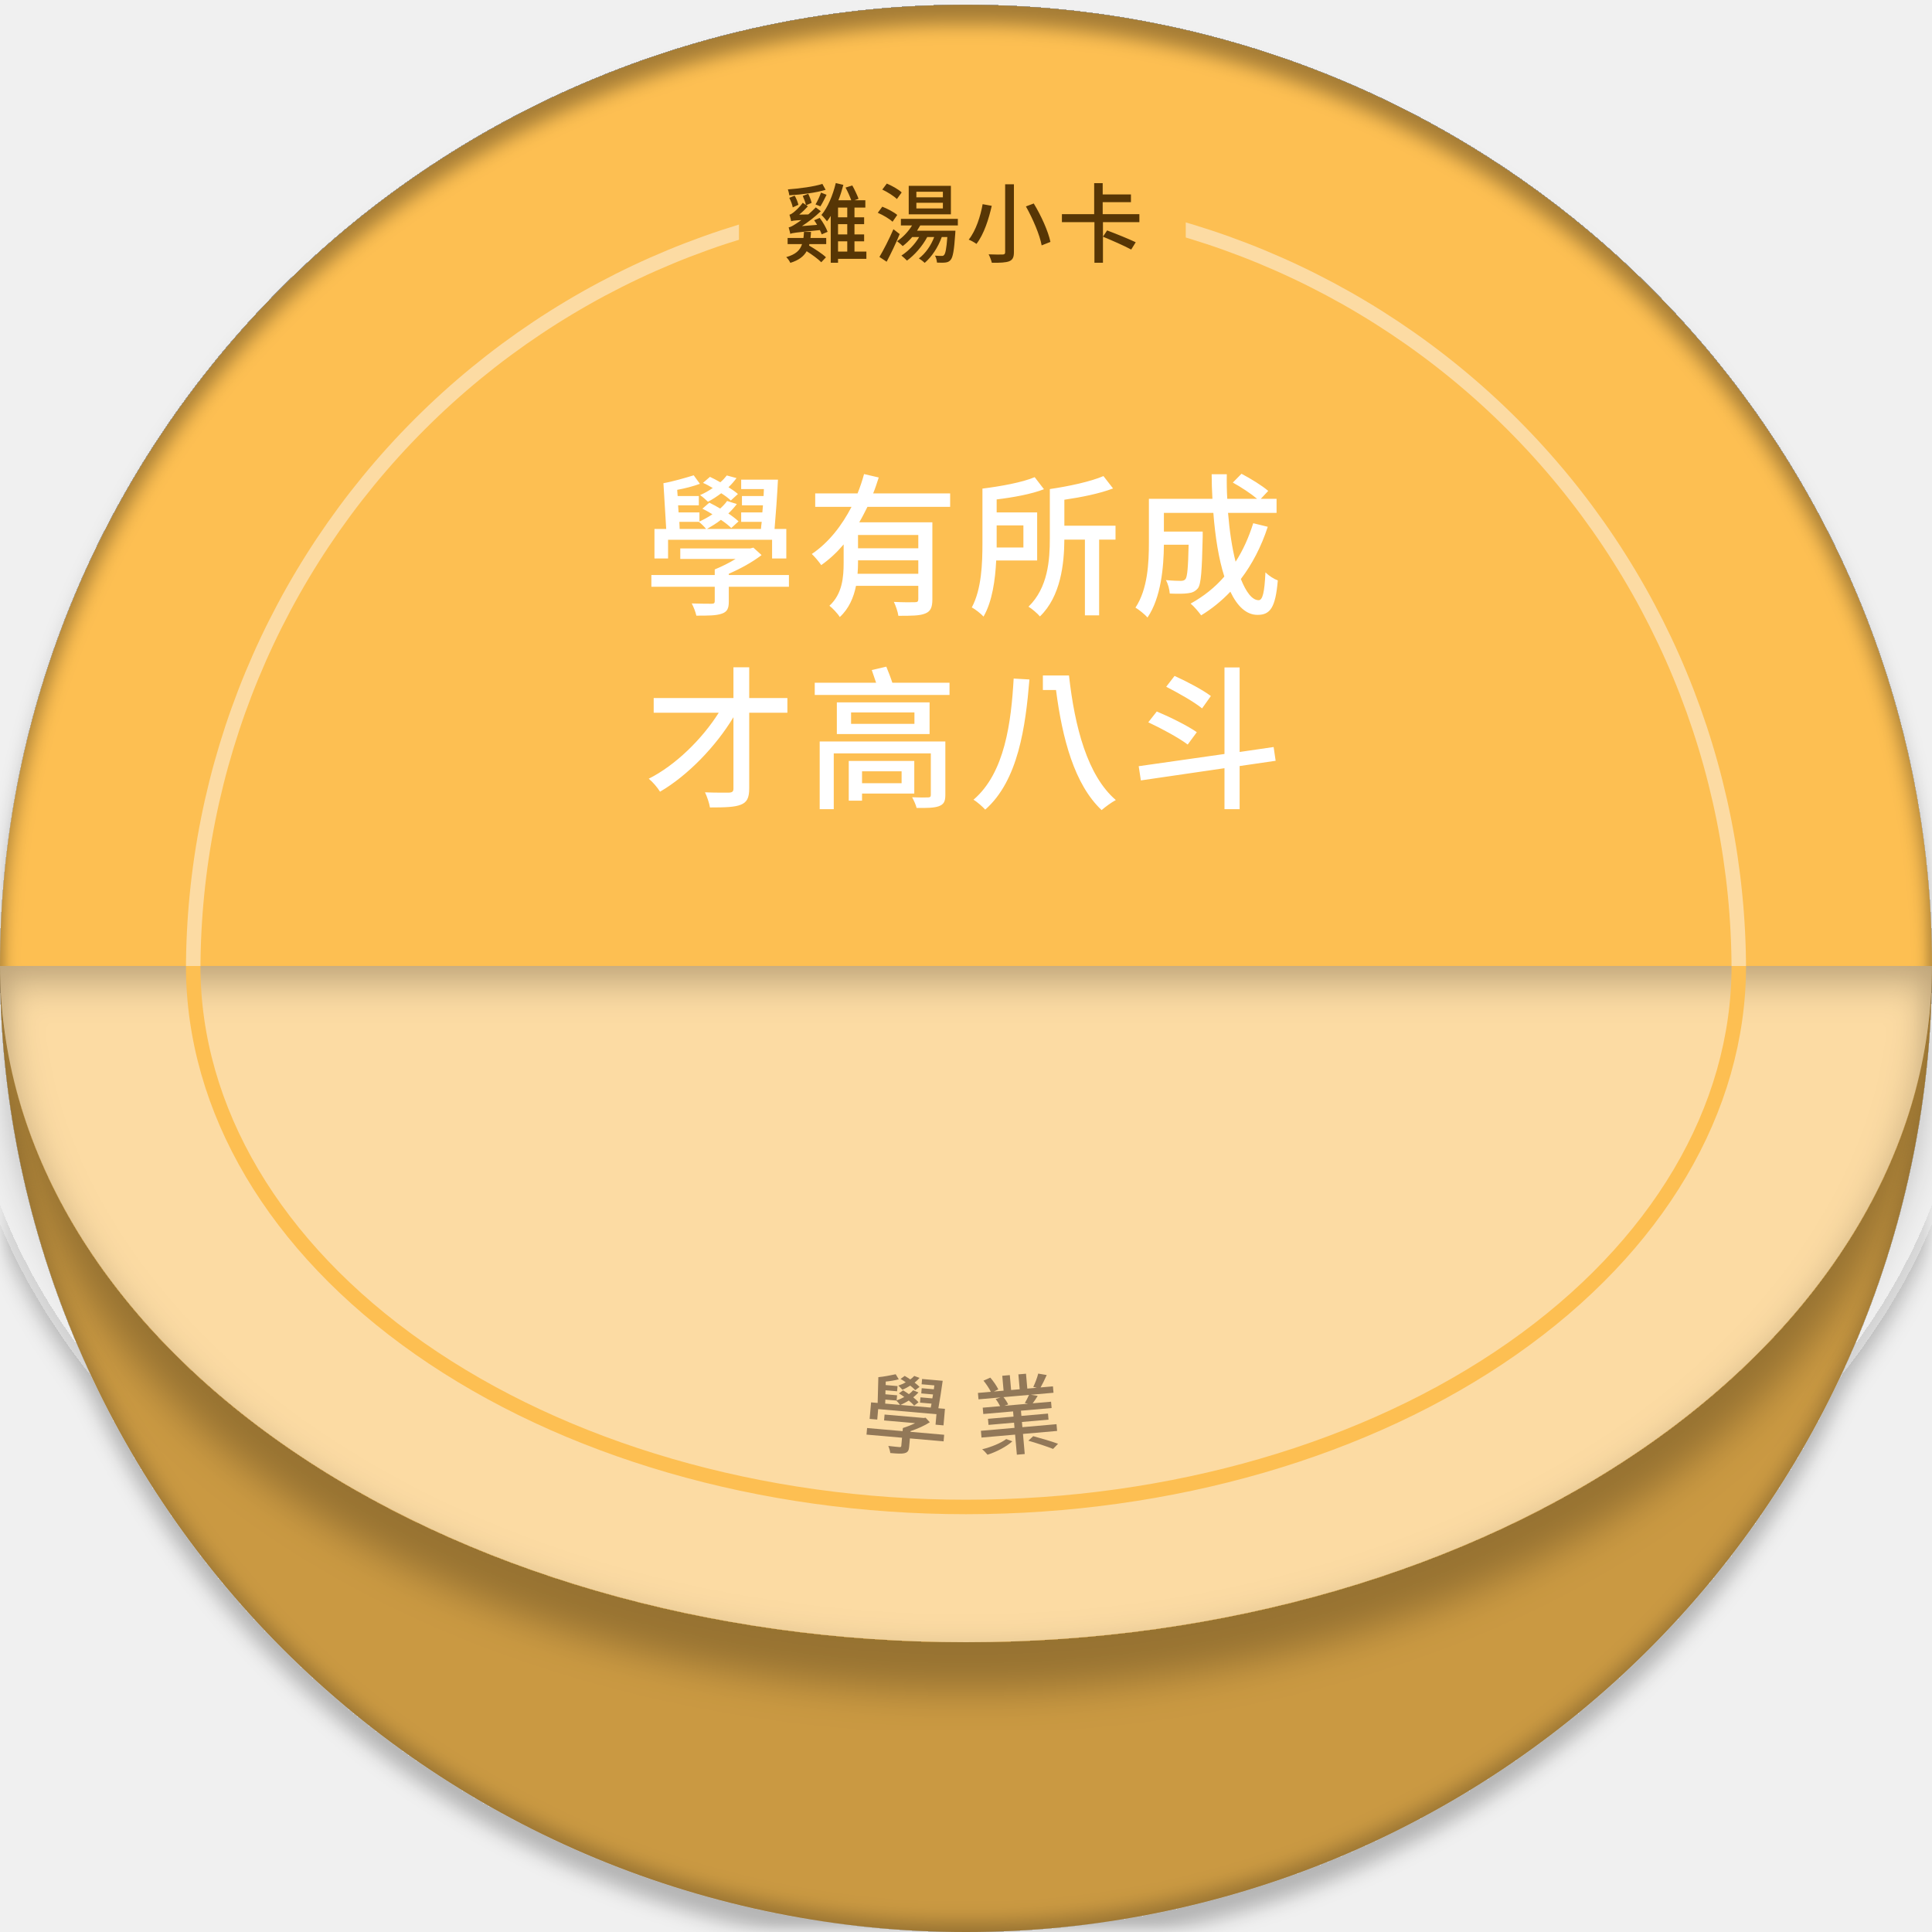
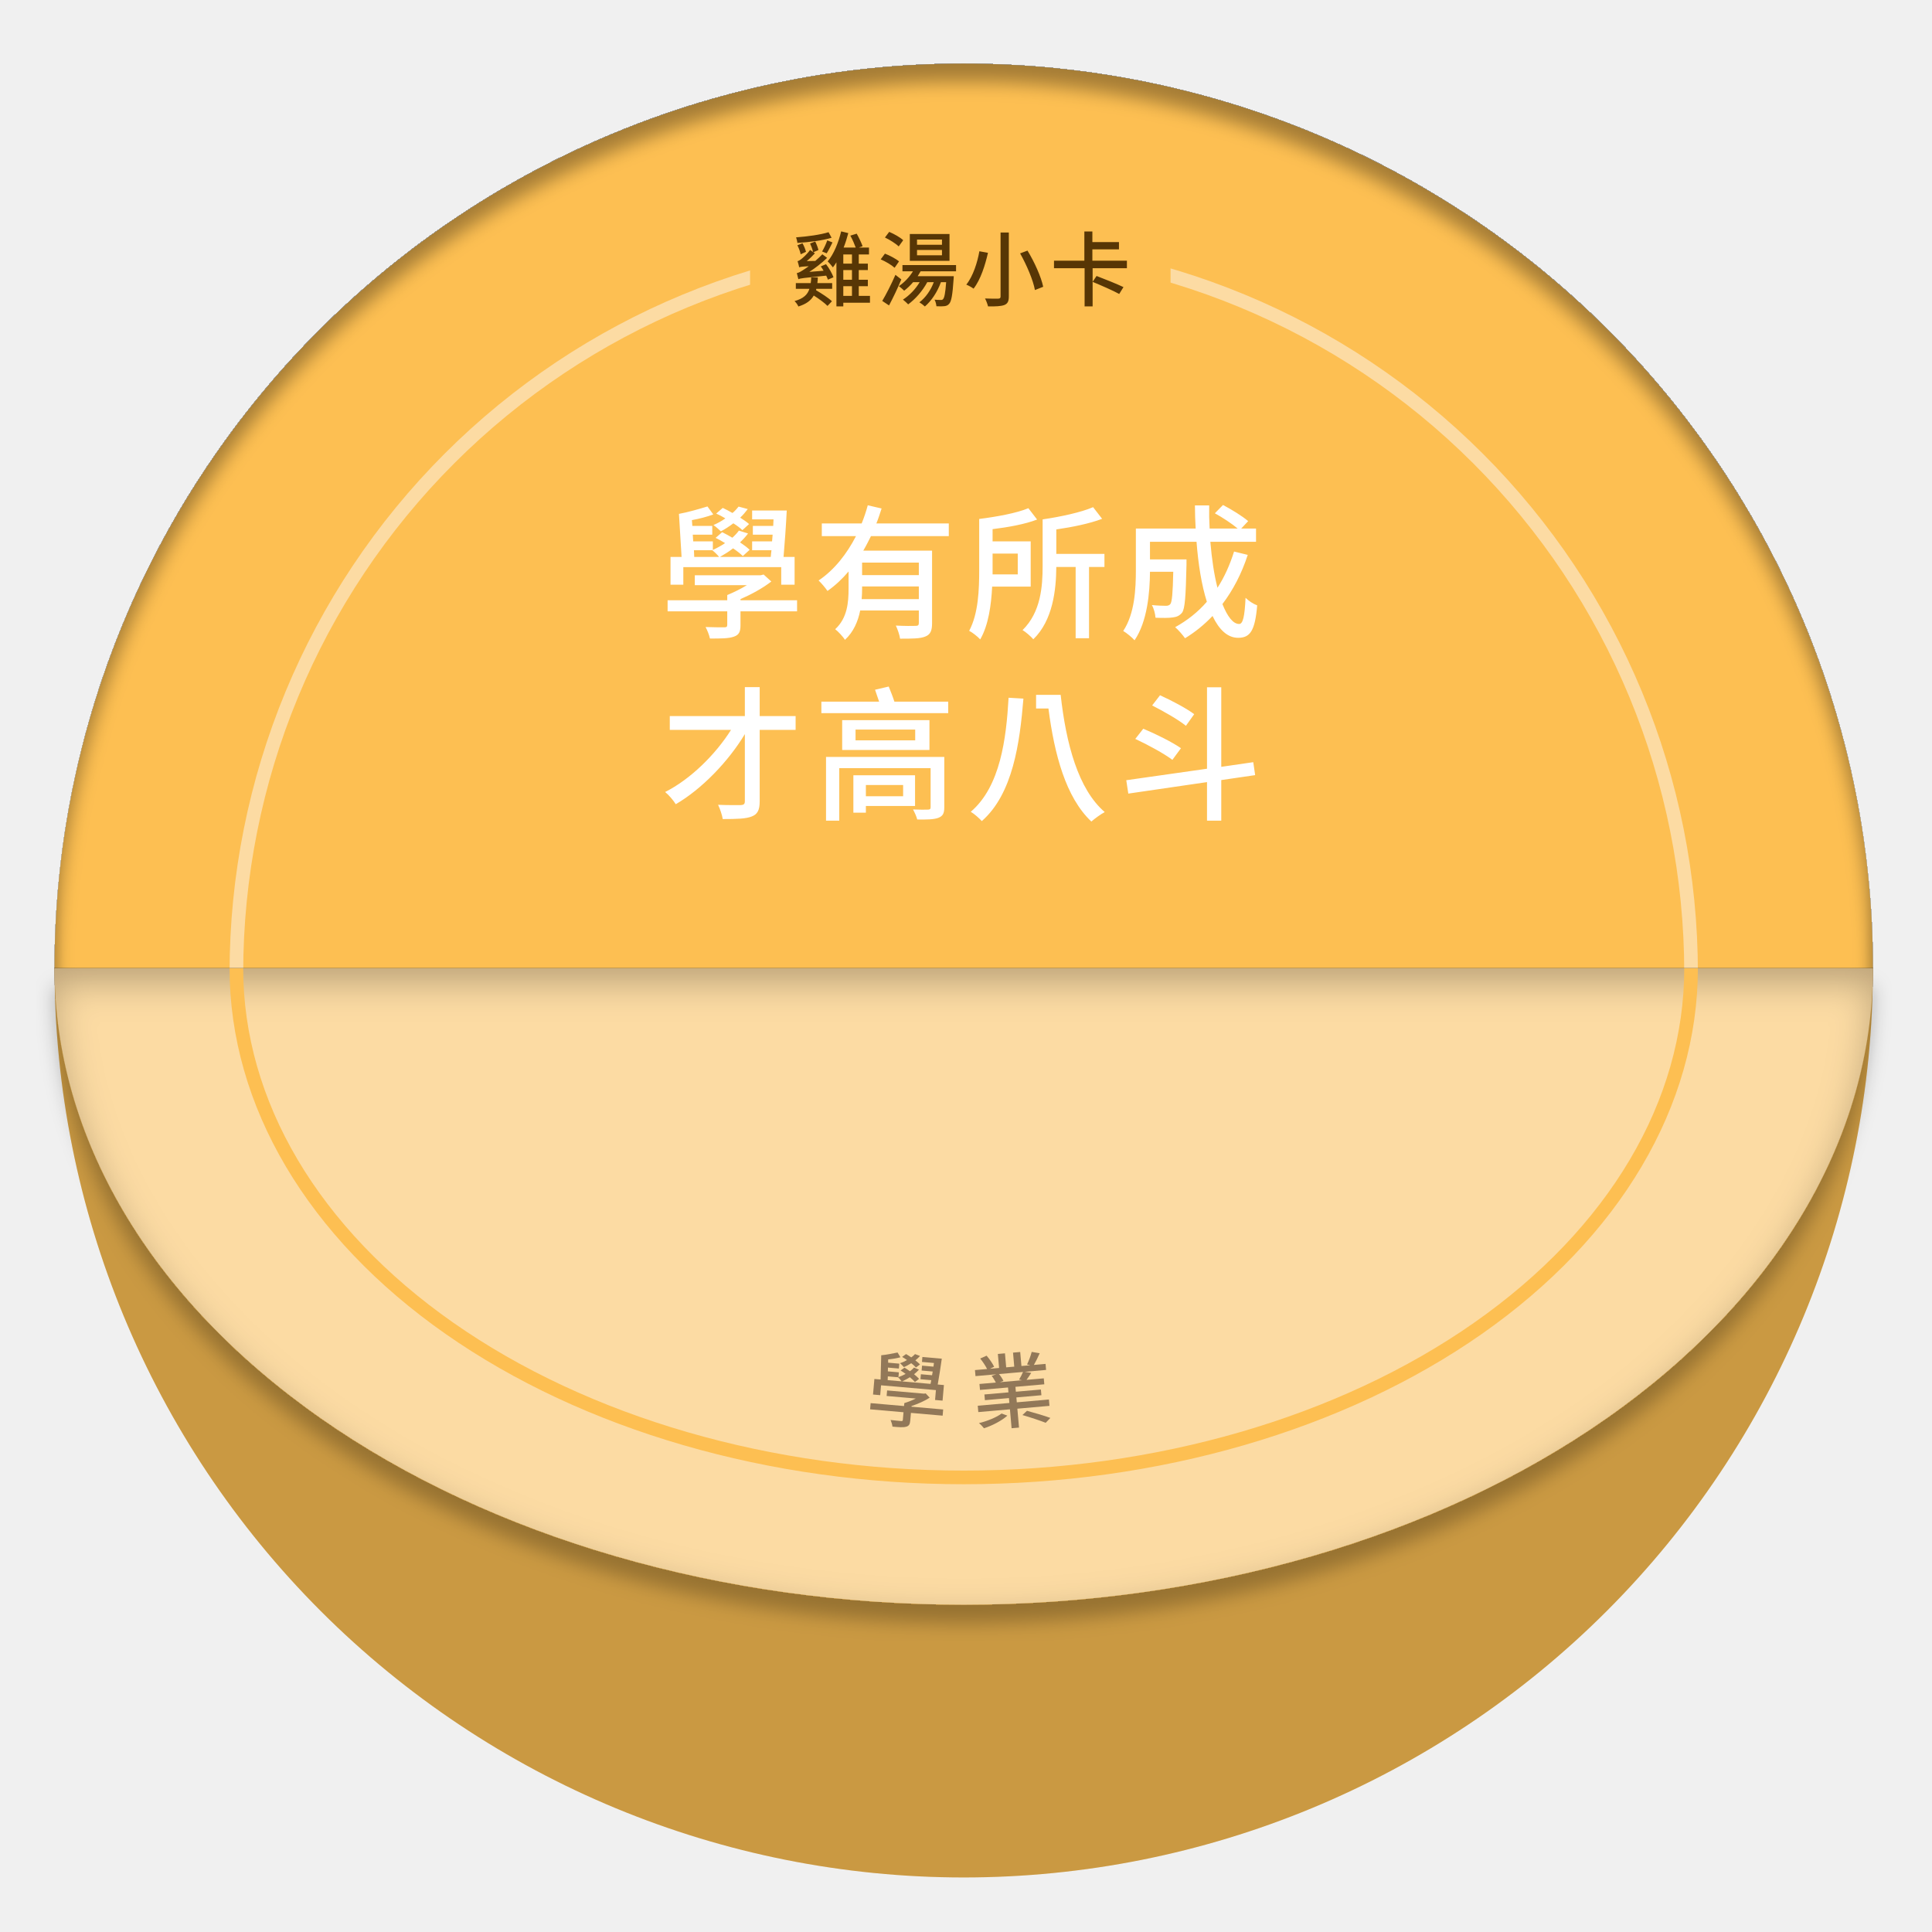
- <svg xmlns="http://www.w3.org/2000/svg" width="400" height="400" viewBox="0 0 400 400" fill="none">
-   <g clip-path="url(#clip0_114_13372)">
-     <g filter="url(#filter0_d_114_13372)">
-       <g filter="url(#filter1_i_114_13372)">
-         <path d="M400 200C400 147.222 378.929 96.606 341.421 59.286C303.914 21.966 253.043 1 200 1C146.957 1 96.086 21.966 58.579 59.286C21.071 96.606 8.00932e-06 147.222 0 200L400 200Z" fill="#FDBF52" />
-       </g>
-       <path d="M360 201C360 158.565 343.143 117.869 313.137 87.863C283.131 57.857 242.435 41 200 41C157.565 41 116.869 57.857 86.863 87.863C56.857 117.869 40 158.565 40 201" stroke="#FCDBA3" stroke-width="3" />
-       <g filter="url(#filter2_i_114_13372)">
-         <path d="M1.74846e-05 200C1.28474e-05 253.043 21.071 303.914 58.579 341.421C96.086 378.929 146.957 400 200 400C253.043 400 303.914 378.929 341.421 341.421C378.929 303.914 400 253.043 400 200L200 200L1.74846e-05 200Z" fill="#FDBF52" />
-         <path d="M1.74846e-05 200C1.28474e-05 253.043 21.071 303.914 58.579 341.421C96.086 378.929 146.957 400 200 400C253.043 400 303.914 378.929 341.421 341.421C378.929 303.914 400 253.043 400 200L200 200L1.74846e-05 200Z" fill="black" fill-opacity="0.2" />
-       </g>
-       <g filter="url(#filter3_di_114_13372)">
-         <path d="M1.22392e-05 200C8.99315e-06 237.13 21.071 272.74 58.579 298.995C96.086 325.25 146.957 340 200 340C253.043 340 303.914 325.25 341.421 298.995C378.929 272.74 400 237.13 400 200L200 200L1.22392e-05 200Z" fill="#FCDBA3" />
-       </g>
-       <path d="M40 200C40 229.704 56.857 258.192 86.863 279.196C116.869 300.2 157.565 312 200 312C242.435 312 283.131 300.2 313.137 279.196C343.143 258.192 360 229.704 360 200" stroke="#FDBF52" stroke-width="3" />
-       <path d="M152.78 102.28C152.268 101.832 151.596 101.352 150.828 100.872C151.468 100.264 152.012 99.624 152.492 98.984L150.476 98.44C150.124 98.888 149.676 99.4 149.132 99.848C148.428 99.432 147.66 99.048 146.988 98.728L145.548 99.976C146.22 100.264 146.924 100.648 147.564 101.032C146.764 101.608 145.836 102.12 144.94 102.504C145.452 102.824 146.22 103.56 146.572 103.88C147.468 103.432 148.428 102.792 149.324 102.12C150.124 102.632 150.828 103.144 151.308 103.624L152.78 102.28ZM140.652 108.04H144.684C145.132 108.36 145.868 109.096 146.188 109.512H140.716L140.652 108.04ZM138.316 111.752H159.852V115.624H162.796V109.512H160.364C160.62 106.632 160.908 102.536 161.068 99.304H153.452V101.256H158.156L158.092 102.696H153.612V104.616H157.964L157.836 106.088H153.452V108.04H157.708C157.644 108.552 157.58 109.032 157.548 109.512H146.38C147.308 108.968 148.332 108.36 149.26 107.624C150.156 108.232 150.892 108.808 151.404 109.32L152.908 107.944C152.364 107.432 151.66 106.888 150.796 106.312C151.468 105.672 152.044 105.032 152.556 104.36L150.54 103.72C150.156 104.264 149.676 104.776 149.1 105.288C148.364 104.84 147.564 104.424 146.86 104.072L145.42 105.32C146.092 105.64 146.828 106.056 147.5 106.472C146.668 107.048 145.708 107.56 144.812 107.976V106.088H140.492L140.396 104.616H144.684V102.696H140.3L140.204 101.416C141.804 101.128 143.532 100.68 144.908 100.168L143.628 98.408C141.964 98.92 139.212 99.72 137.356 100.04L137.932 109.512H135.5V115.624H138.316V111.752ZM163.34 119.048H150.892V118.792C153.324 117.736 155.82 116.36 157.676 114.92L155.98 113.384L155.34 113.544H140.844V115.72H152.3C150.956 116.552 149.388 117.32 147.98 117.896V119.048H134.86V121.48H147.98V124.456C147.98 124.872 147.82 125 147.308 125C146.828 125 144.972 125 143.212 124.936C143.596 125.64 144.012 126.696 144.172 127.464C146.668 127.464 148.3 127.464 149.452 127.048C150.572 126.664 150.892 125.96 150.892 124.552V121.48H163.34V119.048ZM190.124 113.512H177.644V110.76H190.124V113.512ZM177.548 118.792C177.612 118.024 177.644 117.256 177.644 116.552V116.008H190.124V118.792H177.548ZM196.716 104.936V102.152H180.78C181.228 101.064 181.58 99.944 181.932 98.856L178.892 98.152C178.54 99.464 178.092 100.808 177.548 102.152H168.78V104.936H176.3C174.316 108.776 171.596 112.328 168.076 114.696C168.684 115.272 169.58 116.328 170.028 117C171.756 115.784 173.292 114.344 174.668 112.712V116.488C174.668 119.464 174.412 122.952 171.724 125.416C172.3 125.832 173.484 127.08 173.868 127.752C175.756 126.024 176.748 123.688 177.228 121.288H190.124V124.04C190.124 124.52 189.964 124.68 189.42 124.68C188.876 124.712 186.956 124.712 185.068 124.616C185.452 125.416 185.9 126.696 185.996 127.496C188.652 127.496 190.444 127.496 191.564 127.016C192.716 126.568 193.036 125.672 193.036 124.072V108.136H177.9C178.508 107.112 179.052 106.024 179.596 104.936H196.716ZM211.884 108.776V113.352H206.348V112.424V108.776H211.884ZM214.732 116.04V106.088H206.348V103.4C209.772 102.984 213.516 102.312 216.14 101.288L214.22 98.792C211.66 99.88 207.212 100.68 203.404 101.16V112.424C203.404 116.584 203.244 121.96 201.196 125.768C201.868 126.088 203.116 127.08 203.628 127.656C205.452 124.52 206.06 120.008 206.252 116.04H214.732ZM230.956 108.84H220.364V103.464C223.884 102.952 227.692 102.184 230.444 101.128L228.46 98.568C225.772 99.72 221.292 100.68 217.356 101.256V111.496C217.356 115.976 216.972 121.672 212.94 125.608C213.612 125.992 214.828 127.048 215.308 127.624C219.628 123.464 220.332 116.68 220.364 111.72H224.62V127.4H227.564V111.72H230.956V108.84ZM259.468 108.328C258.54 111.272 257.356 113.928 255.82 116.296C255.084 113.448 254.572 109.992 254.252 106.184H264.3V103.272H261.036L262.572 101.64C261.324 100.552 258.924 99.08 257.036 98.088L255.244 99.912C256.94 100.84 259.02 102.216 260.268 103.272H254.092C253.996 101.608 253.964 99.912 253.996 98.184H250.86C250.86 99.88 250.924 101.608 251.02 103.272H237.868V112.328C237.868 116.456 237.644 121.96 235.084 125.8C235.756 126.184 237.068 127.24 237.58 127.848C240.396 123.72 240.94 117.32 240.972 112.776H246.092C245.996 117.608 245.804 119.432 245.452 119.88C245.228 120.168 244.908 120.264 244.46 120.264C243.948 120.264 242.7 120.232 241.388 120.104C241.836 120.872 242.124 122.024 242.188 122.888C243.724 122.952 245.164 122.952 245.964 122.824C246.828 122.728 247.436 122.472 248.012 121.8C248.684 120.904 248.844 118.152 249.004 111.208V110.056H240.972V106.184H251.212C251.596 111.176 252.332 115.752 253.484 119.368C251.532 121.64 249.164 123.496 246.508 124.968C247.18 125.512 248.236 126.76 248.684 127.4C250.892 126.056 252.908 124.424 254.732 122.504C256.172 125.512 258.028 127.304 260.364 127.304C262.988 127.304 264.076 125.8 264.556 120.168C263.756 119.88 262.7 119.208 261.996 118.504C261.804 122.632 261.42 124.264 260.588 124.264C259.244 124.264 257.996 122.6 256.908 119.88C259.244 116.808 261.132 113.192 262.476 109.064L259.468 108.328ZM163.02 144.52H155.116V138.152H151.852V144.52H135.34V147.56H148.812C145.356 153.032 139.852 158.44 134.316 161.224C135.18 161.928 136.14 163.08 136.652 163.912C142.38 160.584 148.236 154.504 151.852 148.488V163.272C151.852 163.88 151.596 164.072 150.956 164.104C150.316 164.104 148.076 164.136 145.964 164.04C146.38 164.904 146.86 166.312 146.988 167.176C150.156 167.176 152.14 167.112 153.388 166.6C154.604 166.12 155.116 165.256 155.116 163.272V147.56H163.02V144.52ZM186.668 159.688V162.152H178.476V159.688H186.668ZM189.292 164.296V157.544H175.724V165.768H178.476V164.296H189.292ZM195.724 153.512H169.708V167.528H172.62V155.976H192.716V164.584C192.716 164.968 192.556 165.096 192.14 165.096C191.788 165.128 190.188 165.128 188.844 165.064C189.196 165.704 189.612 166.6 189.772 167.272C191.916 167.304 193.388 167.272 194.38 166.92C195.372 166.536 195.724 165.992 195.724 164.584V153.512ZM189.324 149.864H176.204V147.496H189.324V149.864ZM173.26 145.416V151.976H192.46V145.416H173.26ZM184.748 141.352C184.428 140.328 183.916 139.048 183.5 138.024L180.492 138.728C180.78 139.528 181.1 140.488 181.388 141.352H168.684V143.88H196.588V141.352H184.748ZM209.868 140.488C209.356 149.448 208.076 160.008 201.548 165.576C202.284 165.992 203.468 167.048 203.98 167.624C210.828 161.608 212.332 150.408 213.132 140.68L209.868 140.488ZM215.916 139.848V142.856H218.636C219.948 152.968 222.444 162.408 228.076 167.72C228.812 167.08 230.156 166.088 231.02 165.64C225.164 160.616 222.508 150.568 221.324 139.848H215.916ZM250.7 144.104C249.004 142.824 245.612 141.032 243.18 139.944L241.452 142.184C243.948 143.464 247.244 145.32 248.876 146.664L250.7 144.104ZM247.788 151.592C245.932 150.28 242.188 148.424 239.5 147.304L237.74 149.544C240.492 150.824 244.14 152.808 245.9 154.152L247.788 151.592ZM264.108 157.512L263.692 154.664L256.652 155.688V138.184H253.516V156.104L235.756 158.632L236.204 161.576L253.516 159.048V167.528H256.652V158.6L264.108 157.512Z" fill="white" />
-       <rect x="153" y="32" width="92.5" height="26" fill="#FDBF52" />
-       <path d="M170.268 38.078C168.522 38.636 165.588 39.032 163.122 39.212C163.23 39.554 163.374 40.058 163.41 40.436C165.93 40.292 168.936 39.914 170.934 39.302L170.268 38.078ZM169.854 42.722C170.25 42.11 170.7 41.21 171.132 40.328L169.98 39.878C169.728 40.634 169.242 41.66 168.846 42.326L169.854 42.722ZM165.3 42.398C165.174 41.858 164.868 41.084 164.526 40.508L163.41 40.958C163.716 41.552 164.04 42.38 164.13 42.938L165.3 42.398ZM166.452 48.014C166.434 48.464 166.398 48.896 166.344 49.274H163.068V50.534H166.056C165.642 51.83 164.742 52.676 162.78 53.234C163.086 53.504 163.482 54.062 163.626 54.422C165.372 53.882 166.398 53.09 167.01 52.01C168.162 52.73 169.404 53.648 170.034 54.296L171.006 53.27C170.25 52.532 168.738 51.56 167.514 50.84L167.568 50.534H171.06V49.274H167.802C167.856 48.878 167.892 48.446 167.91 48.014H166.452ZM168.558 45.602C168.774 45.89 168.972 46.214 169.17 46.556L166.038 46.808C167.352 45.962 168.684 44.936 169.944 43.73L168.9 42.938C168.414 43.442 167.874 43.946 167.352 44.396L165.462 44.432C166.074 43.946 166.704 43.334 167.262 42.722L166.92 42.488L168.036 42.002C167.928 41.48 167.622 40.706 167.334 40.13L166.2 40.562C166.47 41.156 166.758 41.912 166.848 42.434L166.2 41.984C165.534 42.938 164.544 43.784 164.238 44.018C163.95 44.234 163.698 44.396 163.446 44.45C163.572 44.81 163.752 45.512 163.806 45.8C164.04 45.71 164.364 45.638 165.912 45.566C165.372 45.944 164.94 46.25 164.688 46.394C164.112 46.772 163.68 47.006 163.284 47.078C163.392 47.438 163.572 48.158 163.626 48.428C164.04 48.212 164.652 48.158 169.746 47.636C169.908 47.96 170.034 48.266 170.124 48.518L171.348 47.996C171.06 47.186 170.394 45.998 169.71 45.116L168.558 45.602ZM173.508 49.958H175.416V52.082H173.508V49.958ZM175.416 44.99H173.508V42.974H175.416V44.99ZM175.416 48.536H173.508V46.412H175.416V48.536ZM179.376 52.082H176.91V49.958H178.908V48.536H176.91V46.412H178.908V44.99H176.91V42.974H179.16V41.462H176.91L177.756 41.156C177.486 40.418 176.946 39.266 176.46 38.402L175.056 38.834C175.506 39.626 175.974 40.724 176.244 41.462H173.58C173.994 40.436 174.318 39.356 174.606 38.276L173.04 37.898C172.428 40.418 171.402 42.92 170.07 44.504C170.412 44.81 170.988 45.494 171.222 45.818C171.492 45.476 171.744 45.116 171.996 44.702V54.404H173.508V53.594H179.376V52.082ZM195.216 40.85H189.726V39.698H195.216V40.85ZM195.216 43.154H189.726V41.984H195.216V43.154ZM196.872 38.474H188.142V44.378H196.872V38.474ZM186.684 39.842C186.036 39.212 184.668 38.456 183.606 38.006L182.67 39.248C183.732 39.752 185.082 40.598 185.694 41.21L186.684 39.842ZM185.766 44.504C185.1 43.928 183.732 43.208 182.67 42.794L181.734 44.054C182.832 44.522 184.164 45.314 184.794 45.908L185.766 44.504ZM184.974 47.456C184.092 49.508 182.904 51.812 182.076 53.198L183.57 54.188C184.47 52.496 185.496 50.354 186.27 48.464L184.974 47.456ZM198.312 46.682V45.314H186.522V46.682H188.826C188.052 47.96 186.918 49.148 185.73 49.94C186.072 50.192 186.648 50.678 186.9 50.948C187.566 50.444 188.25 49.796 188.862 49.076H190.302C189.402 50.606 188.052 51.992 186.63 52.91C186.954 53.162 187.53 53.684 187.782 53.954C189.366 52.784 190.932 51.02 191.976 49.076H193.416C192.732 50.876 191.616 52.46 190.248 53.504C190.59 53.702 191.202 54.17 191.454 54.422C192.912 53.162 194.19 51.254 194.982 49.076H196.134C195.954 51.524 195.738 52.496 195.468 52.784C195.324 52.964 195.18 53 194.946 52.982C194.712 52.982 194.172 52.982 193.578 52.928C193.812 53.306 193.956 53.936 193.992 54.368C194.694 54.404 195.378 54.404 195.756 54.35C196.188 54.296 196.512 54.17 196.8 53.828C197.286 53.288 197.538 51.884 197.772 48.41C197.79 48.194 197.808 47.762 197.808 47.762H189.87C190.104 47.402 190.32 47.042 190.518 46.682H198.312ZM208.104 38.15V52.208C208.104 52.568 207.978 52.676 207.6 52.694C207.222 52.712 205.908 52.712 204.684 52.658C204.954 53.144 205.242 53.936 205.35 54.404C207.06 54.422 208.212 54.368 208.932 54.098C209.634 53.81 209.922 53.324 209.922 52.208V38.15H208.104ZM212.406 42.74C213.864 45.332 215.286 48.68 215.664 50.804L217.482 50.084C217.032 47.906 215.556 44.63 214.026 42.128L212.406 42.74ZM203.442 42.272C203.028 44.648 202.074 47.744 200.562 49.616C201.012 49.778 201.75 50.192 202.164 50.498C203.73 48.5 204.738 45.242 205.332 42.614L203.442 42.272ZM235.14 50.156C233.754 49.49 231.036 48.392 229.218 47.708L228.354 49.004C230.226 49.778 232.908 50.948 234.204 51.668L235.14 50.156ZM235.896 45.998V44.342H228.3V41.858H234.15V40.256H228.3V37.916H226.536V44.342H219.858V45.998H226.59V54.404H228.354V45.998H235.896Z" fill="#573605" />
-       <path d="M190.385 287.14C190.12 286.864 189.767 286.562 189.36 286.255C189.749 285.946 190.085 285.614 190.385 285.279L189.282 284.875C189.063 285.109 188.787 285.374 188.46 285.598C188.086 285.331 187.675 285.078 187.314 284.866L186.446 285.494C186.808 285.689 187.184 285.939 187.523 286.185C187.047 286.469 186.502 286.71 185.981 286.881C186.252 287.086 186.646 287.536 186.828 287.732C187.352 287.525 187.921 287.214 188.456 286.881C188.88 287.207 189.249 287.529 189.494 287.821L190.385 287.14ZM183.307 289.773L185.566 289.971C185.801 290.172 186.178 290.621 186.337 290.869L183.27 290.601L183.307 289.773ZM181.816 291.739L193.884 292.795L193.694 294.964L195.344 295.109L195.643 291.684L194.28 291.564C194.565 289.963 194.927 287.682 195.175 285.879L190.908 285.505L190.812 286.599L193.448 286.83L193.341 287.634L190.831 287.414L190.737 288.49L193.176 288.703L193.032 289.522L190.575 289.307L190.479 290.401L192.864 290.609C192.803 290.893 192.744 291.159 192.702 291.426L186.444 290.879C186.991 290.62 187.595 290.329 188.151 289.962C188.623 290.347 189.007 290.706 189.269 291.018L190.179 290.32C189.899 290.007 189.532 289.667 189.076 289.302C189.484 288.977 189.838 288.646 190.158 288.295L189.059 287.837C188.817 288.123 188.523 288.387 188.176 288.645C187.785 288.358 187.357 288.086 186.98 287.854L186.112 288.483C186.473 288.695 186.865 288.964 187.221 289.23C186.726 289.512 186.163 289.752 185.641 289.941L185.734 288.883L183.313 288.672L183.331 287.842L185.734 288.052L185.828 286.976L183.371 286.761L183.38 286.039C184.291 285.956 185.281 285.79 186.078 285.571L185.447 284.522C184.489 284.727 182.908 285.04 181.852 285.129L181.71 290.465L180.348 290.345L180.048 293.77L181.626 293.908L181.816 291.739ZM195.48 297.054L188.505 296.444L188.518 296.3C189.932 295.828 191.398 295.179 192.509 294.463L191.634 293.519L191.267 293.578L183.144 292.867L183.038 294.086L189.457 294.648C188.663 295.048 187.747 295.402 186.93 295.655L186.873 296.301L179.521 295.658L179.402 297.02L186.754 297.664L186.608 299.331C186.588 299.564 186.492 299.628 186.205 299.603C185.936 299.58 184.896 299.489 183.913 299.367C184.094 299.78 184.275 300.392 184.327 300.83C185.726 300.953 186.64 301.033 187.306 300.856C187.952 300.696 188.166 300.317 188.235 299.528L188.386 297.806L195.361 298.417L195.48 297.054Z" fill="#927858" />
-       <path d="M208.331 297.941C207.248 298.776 205.136 299.63 203.348 300.057C203.716 300.332 204.195 300.85 204.459 301.189C206.27 300.615 208.43 299.486 209.601 298.408L208.331 297.941ZM212.914 298.281C214.601 298.765 216.871 299.524 218.032 299.983L219.059 298.917C217.807 298.449 215.544 297.779 213.916 297.344L212.914 298.281ZM213.042 288.801C212.832 289.29 212.479 290.007 212.178 290.485L212.841 290.626L207.945 291.054L208.733 290.768C208.554 290.368 208.155 289.735 207.753 289.264L213.042 288.801ZM211.675 295.48L211.581 294.404L217.086 293.922L216.976 292.667L211.471 293.149L211.377 292.073L217.725 291.518L217.61 290.209L213.809 290.541C214.131 290.097 214.502 289.577 214.849 289.005L213.419 288.768L218.117 288.357L218.001 287.03L215.437 287.255C215.845 286.551 216.304 285.607 216.712 284.686L214.951 284.388C214.753 285.219 214.296 286.397 213.928 287.152L214.648 287.324L212.693 287.495L212.423 284.411L210.845 284.549L211.115 287.633L209.34 287.788L209.07 284.704L207.51 284.84L207.78 287.925L205.772 288.1L206.691 287.659C206.378 286.981 205.655 285.942 205.032 285.22L203.623 285.849C204.19 286.54 204.814 287.479 205.144 288.155L202.472 288.389L202.588 289.716L207.161 289.316L206.143 289.658C206.488 290.097 206.848 290.698 207.067 291.131L203.462 291.446L203.577 292.755L209.745 292.216L209.839 293.292L204.55 293.754L204.66 295.01L209.949 294.547L210.043 295.623L203.086 296.231L203.208 297.63L210.166 297.021L210.53 301.181L212.162 301.039L211.798 296.879L218.863 296.26L218.74 294.862L211.675 295.48Z" fill="#927858" />
-     </g>
+ <svg xmlns="http://www.w3.org/2000/svg" width="425" height="425" viewBox="0 0 425 425" fill="none">
+   <g filter="url(#filter0_i_114_13372)">
+     <path d="M412 213C412 160.222 390.929 109.605 353.421 72.286C315.914 34.966 265.043 14 212 14C158.957 14 108.086 34.966 70.579 72.286C33.071 109.605 12 160.222 12 213L412 213Z" fill="#FDBF52" />
  </g>
+   <path d="M372 214C372 171.565 355.143 130.869 325.137 100.863C295.131 70.857 254.435 54 212 54C169.565 54 128.869 70.857 98.863 100.863C68.857 130.869 52 171.565 52 214" stroke="#FCDBA3" stroke-width="3" />
+   <path d="M12 213C12 266.043 33.071 316.914 70.579 354.421C108.086 391.929 158.957 413 212 413C265.043 413 315.914 391.929 353.421 354.421C390.929 316.914 412 266.043 412 213L212 213L12 213Z" fill="#FDBF52" />
+   <path d="M12 213C12 266.043 33.071 316.914 70.579 354.421C108.086 391.929 158.957 413 212 413C265.043 413 315.914 391.929 353.421 354.421C390.929 316.914 412 266.043 412 213L212 213L12 213Z" fill="black" fill-opacity="0.2" />
+   <g filter="url(#filter1_di_114_13372)">
+     <path d="M12 213C12 250.13 33.071 285.74 70.579 311.995C108.086 338.25 158.957 353 212 353C265.043 353 315.914 338.25 353.421 311.995C390.929 285.74 412 250.13 412 213L212 213L12 213Z" fill="#FCDBA3" />
+   </g>
+   <path d="M52 213C52 242.704 68.857 271.192 98.863 292.196C128.869 313.2 169.565 325 212 325C254.435 325 295.131 313.2 325.137 292.196C355.143 271.192 372 242.704 372 213" stroke="#FDBF52" stroke-width="3" />
+   <path d="M164.78 115.28C164.268 114.832 163.596 114.352 162.828 113.872C163.468 113.264 164.012 112.624 164.492 111.984L162.476 111.44C162.124 111.888 161.676 112.4 161.132 112.848C160.428 112.432 159.66 112.048 158.988 111.728L157.548 112.976C158.22 113.264 158.924 113.648 159.564 114.032C158.764 114.608 157.836 115.12 156.94 115.504C157.452 115.824 158.22 116.56 158.572 116.88C159.468 116.432 160.428 115.792 161.324 115.12C162.124 115.632 162.828 116.144 163.308 116.624L164.78 115.28ZM152.652 121.04H156.684C157.132 121.36 157.868 122.096 158.188 122.512H152.716L152.652 121.04ZM150.316 124.752H171.852V128.624H174.796V122.512H172.364C172.62 119.632 172.908 115.536 173.068 112.304H165.452V114.256H170.156L170.092 115.696H165.612V117.616H169.964L169.836 119.088H165.452V121.04H169.708C169.644 121.552 169.58 122.032 169.548 122.512H158.38C159.308 121.968 160.332 121.36 161.26 120.624C162.156 121.232 162.892 121.808 163.404 122.32L164.908 120.944C164.364 120.432 163.66 119.888 162.796 119.312C163.468 118.672 164.044 118.032 164.556 117.36L162.54 116.72C162.156 117.264 161.676 117.776 161.1 118.288C160.364 117.84 159.564 117.424 158.86 117.072L157.42 118.32C158.092 118.64 158.828 119.056 159.5 119.472C158.668 120.048 157.708 120.56 156.812 120.976V119.088H152.492L152.396 117.616H156.684V115.696H152.3L152.204 114.416C153.804 114.128 155.532 113.68 156.908 113.168L155.628 111.408C153.964 111.92 151.212 112.72 149.356 113.04L149.932 122.512H147.5V128.624H150.316V124.752ZM175.34 132.048H162.892V131.792C165.324 130.736 167.82 129.36 169.676 127.92L167.98 126.384L167.34 126.544H152.844V128.72H164.3C162.956 129.552 161.388 130.32 159.98 130.896V132.048H146.86V134.48H159.98V137.456C159.98 137.872 159.82 138 159.308 138C158.828 138 156.972 138 155.212 137.936C155.596 138.64 156.012 139.696 156.172 140.464C158.668 140.464 160.3 140.464 161.452 140.048C162.572 139.664 162.892 138.96 162.892 137.552V134.48H175.34V132.048ZM202.124 126.512H189.644V123.76H202.124V126.512ZM189.548 131.792C189.612 131.024 189.644 130.256 189.644 129.552V129.008H202.124V131.792H189.548ZM208.716 117.936V115.152H192.78C193.228 114.064 193.58 112.944 193.932 111.856L190.892 111.152C190.54 112.464 190.092 113.808 189.548 115.152H180.78V117.936H188.3C186.316 121.776 183.596 125.328 180.076 127.696C180.684 128.272 181.58 129.328 182.028 130C183.756 128.784 185.292 127.344 186.668 125.712V129.488C186.668 132.464 186.412 135.952 183.724 138.416C184.3 138.832 185.484 140.08 185.868 140.752C187.756 139.024 188.748 136.688 189.228 134.288H202.124V137.04C202.124 137.52 201.964 137.68 201.42 137.68C200.876 137.712 198.956 137.712 197.068 137.616C197.452 138.416 197.9 139.696 197.996 140.496C200.652 140.496 202.444 140.496 203.564 140.016C204.716 139.568 205.036 138.672 205.036 137.072V121.136H189.9C190.508 120.112 191.052 119.024 191.596 117.936H208.716ZM223.884 121.776V126.352H218.348V125.424V121.776H223.884ZM226.732 129.04V119.088H218.348V116.4C221.772 115.984 225.516 115.312 228.14 114.288L226.22 111.792C223.66 112.88 219.212 113.68 215.404 114.16V125.424C215.404 129.584 215.244 134.96 213.196 138.768C213.868 139.088 215.116 140.08 215.628 140.656C217.452 137.52 218.06 133.008 218.252 129.04H226.732ZM242.956 121.84H232.364V116.464C235.884 115.952 239.692 115.184 242.444 114.128L240.46 111.568C237.772 112.72 233.292 113.68 229.356 114.256V124.496C229.356 128.976 228.972 134.672 224.94 138.608C225.612 138.992 226.828 140.048 227.308 140.624C231.628 136.464 232.332 129.68 232.364 124.72H236.62V140.4H239.564V124.72H242.956V121.84ZM271.468 121.328C270.54 124.272 269.356 126.928 267.82 129.296C267.084 126.448 266.572 122.992 266.252 119.184H276.3V116.272H273.036L274.572 114.64C273.324 113.552 270.924 112.08 269.036 111.088L267.244 112.912C268.94 113.84 271.02 115.216 272.268 116.272H266.092C265.996 114.608 265.964 112.912 265.996 111.184H262.86C262.86 112.88 262.924 114.608 263.02 116.272H249.868V125.328C249.868 129.456 249.644 134.96 247.084 138.8C247.756 139.184 249.068 140.24 249.58 140.848C252.396 136.72 252.94 130.32 252.972 125.776H258.092C257.996 130.608 257.804 132.432 257.452 132.88C257.228 133.168 256.908 133.264 256.46 133.264C255.948 133.264 254.7 133.232 253.388 133.104C253.836 133.872 254.124 135.024 254.188 135.888C255.724 135.952 257.164 135.952 257.964 135.824C258.828 135.728 259.436 135.472 260.012 134.8C260.684 133.904 260.844 131.152 261.004 124.208V123.056H252.972V119.184H263.212C263.596 124.176 264.332 128.752 265.484 132.368C263.532 134.64 261.164 136.496 258.508 137.968C259.18 138.512 260.236 139.76 260.684 140.4C262.892 139.056 264.908 137.424 266.732 135.504C268.172 138.512 270.028 140.304 272.364 140.304C274.988 140.304 276.076 138.8 276.556 133.168C275.756 132.88 274.7 132.208 273.996 131.504C273.804 135.632 273.42 137.264 272.588 137.264C271.244 137.264 269.996 135.6 268.908 132.88C271.244 129.808 273.132 126.192 274.476 122.064L271.468 121.328ZM175.02 157.52H167.116V151.152H163.852V157.52H147.34V160.56H160.812C157.356 166.032 151.852 171.44 146.316 174.224C147.18 174.928 148.14 176.08 148.652 176.912C154.38 173.584 160.236 167.504 163.852 161.488V176.272C163.852 176.88 163.596 177.072 162.956 177.104C162.316 177.104 160.076 177.136 157.964 177.04C158.38 177.904 158.86 179.312 158.988 180.176C162.156 180.176 164.14 180.112 165.388 179.6C166.604 179.12 167.116 178.256 167.116 176.272V160.56H175.02V157.52ZM198.668 172.688V175.152H190.476V172.688H198.668ZM201.292 177.296V170.544H187.724V178.768H190.476V177.296H201.292ZM207.724 166.512H181.708V180.528H184.62V168.976H204.716V177.584C204.716 177.968 204.556 178.096 204.14 178.096C203.788 178.128 202.188 178.128 200.844 178.064C201.196 178.704 201.612 179.6 201.772 180.272C203.916 180.304 205.388 180.272 206.38 179.92C207.372 179.536 207.724 178.992 207.724 177.584V166.512ZM201.324 162.864H188.204V160.496H201.324V162.864ZM185.26 158.416V164.976H204.46V158.416H185.26ZM196.748 154.352C196.428 153.328 195.916 152.048 195.5 151.024L192.492 151.728C192.78 152.528 193.1 153.488 193.388 154.352H180.684V156.88H208.588V154.352H196.748ZM221.868 153.488C221.356 162.448 220.076 173.008 213.548 178.576C214.284 178.992 215.468 180.048 215.98 180.624C222.828 174.608 224.332 163.408 225.132 153.68L221.868 153.488ZM227.916 152.848V155.856H230.636C231.948 165.968 234.444 175.408 240.076 180.72C240.812 180.08 242.156 179.088 243.02 178.64C237.164 173.616 234.508 163.568 233.324 152.848H227.916ZM262.7 157.104C261.004 155.824 257.612 154.032 255.18 152.944L253.452 155.184C255.948 156.464 259.244 158.32 260.876 159.664L262.7 157.104ZM259.788 164.592C257.932 163.28 254.188 161.424 251.5 160.304L249.74 162.544C252.492 163.824 256.14 165.808 257.9 167.152L259.788 164.592ZM276.108 170.512L275.692 167.664L268.652 168.688V151.184H265.516V169.104L247.756 171.632L248.204 174.576L265.516 172.048V180.528H268.652V171.6L276.108 170.512Z" fill="white" />
+   <rect x="165" y="45" width="92.5" height="26" fill="#FDBF52" />
+   <path d="M182.268 51.078C180.522 51.636 177.588 52.032 175.122 52.212C175.23 52.554 175.374 53.058 175.41 53.436C177.93 53.292 180.936 52.914 182.934 52.302L182.268 51.078ZM181.854 55.722C182.25 55.11 182.7 54.21 183.132 53.328L181.98 52.878C181.728 53.634 181.242 54.66 180.846 55.326L181.854 55.722ZM177.3 55.398C177.174 54.858 176.868 54.084 176.526 53.508L175.41 53.958C175.716 54.552 176.04 55.38 176.13 55.938L177.3 55.398ZM178.452 61.014C178.434 61.464 178.398 61.896 178.344 62.274H175.068V63.534H178.056C177.642 64.83 176.742 65.676 174.78 66.234C175.086 66.504 175.482 67.062 175.626 67.422C177.372 66.882 178.398 66.09 179.01 65.01C180.162 65.73 181.404 66.648 182.034 67.296L183.006 66.27C182.25 65.532 180.738 64.56 179.514 63.84L179.568 63.534H183.06V62.274H179.802C179.856 61.878 179.892 61.446 179.91 61.014H178.452ZM180.558 58.602C180.774 58.89 180.972 59.214 181.17 59.556L178.038 59.808C179.352 58.962 180.684 57.936 181.944 56.73L180.9 55.938C180.414 56.442 179.874 56.946 179.352 57.396L177.462 57.432C178.074 56.946 178.704 56.334 179.262 55.722L178.92 55.488L180.036 55.002C179.928 54.48 179.622 53.706 179.334 53.13L178.2 53.562C178.47 54.156 178.758 54.912 178.848 55.434L178.2 54.984C177.534 55.938 176.544 56.784 176.238 57.018C175.95 57.234 175.698 57.396 175.446 57.45C175.572 57.81 175.752 58.512 175.806 58.8C176.04 58.71 176.364 58.638 177.912 58.566C177.372 58.944 176.94 59.25 176.688 59.394C176.112 59.772 175.68 60.006 175.284 60.078C175.392 60.438 175.572 61.158 175.626 61.428C176.04 61.212 176.652 61.158 181.746 60.636C181.908 60.96 182.034 61.266 182.124 61.518L183.348 60.996C183.06 60.186 182.394 58.998 181.71 58.116L180.558 58.602ZM185.508 62.958H187.416V65.082H185.508V62.958ZM187.416 57.99H185.508V55.974H187.416V57.99ZM187.416 61.536H185.508V59.412H187.416V61.536ZM191.376 65.082H188.91V62.958H190.908V61.536H188.91V59.412H190.908V57.99H188.91V55.974H191.16V54.462H188.91L189.756 54.156C189.486 53.418 188.946 52.266 188.46 51.402L187.056 51.834C187.506 52.626 187.974 53.724 188.244 54.462H185.58C185.994 53.436 186.318 52.356 186.606 51.276L185.04 50.898C184.428 53.418 183.402 55.92 182.07 57.504C182.412 57.81 182.988 58.494 183.222 58.818C183.492 58.476 183.744 58.116 183.996 57.702V67.404H185.508V66.594H191.376V65.082ZM207.216 53.85H201.726V52.698H207.216V53.85ZM207.216 56.154H201.726V54.984H207.216V56.154ZM208.872 51.474H200.142V57.378H208.872V51.474ZM198.684 52.842C198.036 52.212 196.668 51.456 195.606 51.006L194.67 52.248C195.732 52.752 197.082 53.598 197.694 54.21L198.684 52.842ZM197.766 57.504C197.1 56.928 195.732 56.208 194.67 55.794L193.734 57.054C194.832 57.522 196.164 58.314 196.794 58.908L197.766 57.504ZM196.974 60.456C196.092 62.508 194.904 64.812 194.076 66.198L195.57 67.188C196.47 65.496 197.496 63.354 198.27 61.464L196.974 60.456ZM210.312 59.682V58.314H198.522V59.682H200.826C200.052 60.96 198.918 62.148 197.73 62.94C198.072 63.192 198.648 63.678 198.9 63.948C199.566 63.444 200.25 62.796 200.862 62.076H202.302C201.402 63.606 200.052 64.992 198.63 65.91C198.954 66.162 199.53 66.684 199.782 66.954C201.366 65.784 202.932 64.02 203.976 62.076H205.416C204.732 63.876 203.616 65.46 202.248 66.504C202.59 66.702 203.202 67.17 203.454 67.422C204.912 66.162 206.19 64.254 206.982 62.076H208.134C207.954 64.524 207.738 65.496 207.468 65.784C207.324 65.964 207.18 66 206.946 65.982C206.712 65.982 206.172 65.982 205.578 65.928C205.812 66.306 205.956 66.936 205.992 67.368C206.694 67.404 207.378 67.404 207.756 67.35C208.188 67.296 208.512 67.17 208.8 66.828C209.286 66.288 209.538 64.884 209.772 61.41C209.79 61.194 209.808 60.762 209.808 60.762H201.87C202.104 60.402 202.32 60.042 202.518 59.682H210.312ZM220.104 51.15V65.208C220.104 65.568 219.978 65.676 219.6 65.694C219.222 65.712 217.908 65.712 216.684 65.658C216.954 66.144 217.242 66.936 217.35 67.404C219.06 67.422 220.212 67.368 220.932 67.098C221.634 66.81 221.922 66.324 221.922 65.208V51.15H220.104ZM224.406 55.74C225.864 58.332 227.286 61.68 227.664 63.804L229.482 63.084C229.032 60.906 227.556 57.63 226.026 55.128L224.406 55.74ZM215.442 55.272C215.028 57.648 214.074 60.744 212.562 62.616C213.012 62.778 213.75 63.192 214.164 63.498C215.73 61.5 216.738 58.242 217.332 55.614L215.442 55.272ZM247.14 63.156C245.754 62.49 243.036 61.392 241.218 60.708L240.354 62.004C242.226 62.778 244.908 63.948 246.204 64.668L247.14 63.156ZM247.896 58.998V57.342H240.3V54.858H246.15V53.256H240.3V50.916H238.536V57.342H231.858V58.998H238.59V67.404H240.354V58.998H247.896Z" fill="#573605" />
+   <path d="M202.385 300.14C202.12 299.864 201.767 299.562 201.36 299.255C201.749 298.946 202.085 298.614 202.385 298.279L201.282 297.875C201.063 298.109 200.787 298.374 200.46 298.598C200.086 298.331 199.675 298.078 199.314 297.866L198.446 298.494C198.808 298.689 199.184 298.939 199.523 299.185C199.047 299.469 198.502 299.71 197.981 299.881C198.252 300.086 198.646 300.536 198.828 300.732C199.352 300.525 199.921 300.214 200.456 299.881C200.88 300.207 201.249 300.529 201.494 300.821L202.385 300.14ZM195.307 302.773L197.566 302.971C197.801 303.172 198.178 303.621 198.337 303.869L195.27 303.601L195.307 302.773ZM193.816 304.739L205.884 305.795L205.694 307.964L207.344 308.109L207.643 304.684L206.28 304.564C206.565 302.963 206.927 300.682 207.175 298.879L202.908 298.505L202.812 299.599L205.448 299.83L205.341 300.634L202.831 300.414L202.737 301.49L205.176 301.703L205.032 302.522L202.575 302.307L202.479 303.401L204.864 303.609C204.803 303.893 204.744 304.159 204.702 304.426L198.444 303.879C198.991 303.62 199.595 303.329 200.151 302.962C200.623 303.347 201.007 303.706 201.269 304.018L202.179 303.32C201.899 303.007 201.532 302.667 201.076 302.302C201.484 301.977 201.838 301.646 202.158 301.295L201.059 300.837C200.817 301.123 200.523 301.387 200.176 301.645C199.785 301.358 199.357 301.086 198.98 300.854L198.112 301.483C198.473 301.695 198.865 301.964 199.221 302.23C198.726 302.512 198.163 302.752 197.641 302.941L197.734 301.883L195.313 301.672L195.331 300.842L197.734 301.052L197.828 299.976L195.371 299.761L195.38 299.039C196.291 298.956 197.281 298.79 198.078 298.571L197.447 297.522C196.489 297.727 194.908 298.04 193.852 298.129L193.71 303.465L192.348 303.345L192.048 306.77L193.626 306.908L193.816 304.739ZM207.48 310.054L200.505 309.444L200.518 309.3C201.932 308.828 203.398 308.179 204.509 307.463L203.634 306.519L203.267 306.578L195.144 305.867L195.038 307.086L201.457 307.648C200.663 308.048 199.747 308.402 198.93 308.655L198.873 309.301L191.521 308.658L191.402 310.02L198.754 310.664L198.608 312.331C198.588 312.564 198.492 312.628 198.205 312.603C197.936 312.58 196.896 312.489 195.913 312.367C196.094 312.78 196.275 313.392 196.327 313.83C197.726 313.953 198.64 314.033 199.306 313.856C199.952 313.696 200.166 313.317 200.235 312.528L200.386 310.806L207.361 311.417L207.48 310.054Z" fill="#927858" />
+   <path d="M220.331 310.941C219.248 311.776 217.136 312.63 215.348 313.057C215.716 313.332 216.195 313.85 216.459 314.189C218.27 313.615 220.43 312.486 221.601 311.408L220.331 310.941ZM224.914 311.281C226.601 311.765 228.871 312.524 230.032 312.983L231.059 311.917C229.807 311.449 227.544 310.779 225.916 310.344L224.914 311.281ZM225.042 301.801C224.832 302.29 224.479 303.007 224.178 303.485L224.841 303.626L219.945 304.054L220.733 303.768C220.554 303.368 220.155 302.735 219.753 302.264L225.042 301.801ZM223.675 308.48L223.581 307.404L229.086 306.922L228.976 305.667L223.471 306.149L223.377 305.073L229.725 304.518L229.61 303.209L225.809 303.541C226.131 303.097 226.502 302.577 226.849 302.005L225.419 301.768L230.117 301.357L230.001 300.03L227.437 300.255C227.845 299.551 228.304 298.607 228.712 297.686L226.951 297.388C226.753 298.219 226.296 299.397 225.928 300.152L226.648 300.324L224.693 300.495L224.423 297.411L222.845 297.549L223.115 300.633L221.34 300.788L221.07 297.704L219.51 297.84L219.78 300.925L217.772 301.1L218.691 300.659C218.378 299.981 217.655 298.942 217.032 298.22L215.623 298.849C216.19 299.54 216.814 300.479 217.144 301.155L214.472 301.389L214.588 302.716L219.161 302.316L218.143 302.658C218.488 303.097 218.848 303.698 219.067 304.131L215.462 304.446L215.577 305.755L221.745 305.216L221.839 306.292L216.55 306.754L216.66 308.01L221.949 307.547L222.043 308.623L215.086 309.231L215.208 310.63L222.166 310.021L222.53 314.181L224.162 314.039L223.798 309.879L230.863 309.26L230.74 307.862L223.675 308.48Z" fill="#927858" />
  <defs>
-     <filter id="filter0_d_114_13372" x="-4" y="1" width="408" height="407" filterUnits="userSpaceOnUse" color-interpolation-filters="sRGB">
-       <feFlood flood-opacity="0" result="BackgroundImageFix" />
-       <feColorMatrix in="SourceAlpha" type="matrix" values="0 0 0 0 0 0 0 0 0 0 0 0 0 0 0 0 0 0 127 0" result="hardAlpha" />
-       <feOffset dy="4" />
-       <feGaussianBlur stdDeviation="2" />
-       <feComposite in2="hardAlpha" operator="out" />
-       <feColorMatrix type="matrix" values="0 0 0 0 0 0 0 0 0 0 0 0 0 0 0 0 0 0 0.25 0" />
-       <feBlend mode="normal" in2="BackgroundImageFix" result="effect1_dropShadow_114_13372" />
-       <feBlend mode="normal" in="SourceGraphic" in2="effect1_dropShadow_114_13372" result="shape" />
-     </filter>
-     <filter id="filter1_i_114_13372" x="0" y="1" width="400" height="203" filterUnits="userSpaceOnUse" color-interpolation-filters="sRGB">
+     <filter id="filter0_i_114_13372" x="12" y="14" width="400" height="203" filterUnits="userSpaceOnUse" color-interpolation-filters="sRGB">
      <feFlood flood-opacity="0" result="BackgroundImageFix" />
      <feBlend mode="normal" in="SourceGraphic" in2="BackgroundImageFix" result="shape" />
      <feColorMatrix in="SourceAlpha" type="matrix" values="0 0 0 0 0 0 0 0 0 0 0 0 0 0 0 0 0 0 127 0" result="hardAlpha" />
      <feOffset dy="4" />
      <feGaussianBlur stdDeviation="2" />
      <feComposite in2="hardAlpha" operator="arithmetic" k2="-1" k3="1" />
      <feColorMatrix type="matrix" values="0 0 0 0 0 0 0 0 0 0 0 0 0 0 0 0 0 0 0.35 0" />
      <feBlend mode="normal" in2="shape" result="effect1_innerShadow_114_13372" />
    </filter>
-     <filter id="filter2_i_114_13372" x="0" y="198" width="400" height="202" filterUnits="userSpaceOnUse" color-interpolation-filters="sRGB">
-       <feFlood flood-opacity="0" result="BackgroundImageFix" />
-       <feBlend mode="normal" in="SourceGraphic" in2="BackgroundImageFix" result="shape" />
-       <feColorMatrix in="SourceAlpha" type="matrix" values="0 0 0 0 0 0 0 0 0 0 0 0 0 0 0 0 0 0 127 0" result="hardAlpha" />
-       <feOffset dy="-2" />
-       <feGaussianBlur stdDeviation="2" />
-       <feComposite in2="hardAlpha" operator="arithmetic" k2="-1" k3="1" />
-       <feColorMatrix type="matrix" values="0 0 0 0 0 0 0 0 0 0 0 0 0 0 0 0 0 0 0.25 0" />
-       <feBlend mode="normal" in2="shape" result="effect1_innerShadow_114_13372" />
-     </filter>
-     <filter id="filter3_di_114_13372" x="-8" y="200" width="416" height="158" filterUnits="userSpaceOnUse" color-interpolation-filters="sRGB">
+     <filter id="filter1_di_114_13372" x="8" y="213" width="408" height="148" filterUnits="userSpaceOnUse" color-interpolation-filters="sRGB">
      <feFlood flood-opacity="0" result="BackgroundImageFix" />
      <feColorMatrix in="SourceAlpha" type="matrix" values="0 0 0 0 0 0 0 0 0 0 0 0 0 0 0 0 0 0 127 0" result="hardAlpha" />
-       <feOffset dy="10" />
-       <feGaussianBlur stdDeviation="4" />
+       <feOffset dy="4" />
+       <feGaussianBlur stdDeviation="2" />
      <feComposite in2="hardAlpha" operator="out" />
      <feColorMatrix type="matrix" values="0 0 0 0 0 0 0 0 0 0 0 0 0 0 0 0 0 0 0.25 0" />
      <feBlend mode="normal" in2="BackgroundImageFix" result="effect1_dropShadow_114_13372" />
      <feBlend mode="normal" in="SourceGraphic" in2="effect1_dropShadow_114_13372" result="shape" />
      <feColorMatrix in="SourceAlpha" type="matrix" values="0 0 0 0 0 0 0 0 0 0 0 0 0 0 0 0 0 0 127 0" result="hardAlpha" />
      <feOffset dy="3" />
      <feGaussianBlur stdDeviation="4" />
      <feComposite in2="hardAlpha" operator="arithmetic" k2="-1" k3="1" />
      <feColorMatrix type="matrix" values="0 0 0 0 0 0 0 0 0 0 0 0 0 0 0 0 0 0 0.25 0" />
      <feBlend mode="normal" in2="shape" result="effect2_innerShadow_114_13372" />
    </filter>
-     <clipPath id="clip0_114_13372">
-       <rect width="400" height="400" fill="white" />
-     </clipPath>
  </defs>
</svg>
